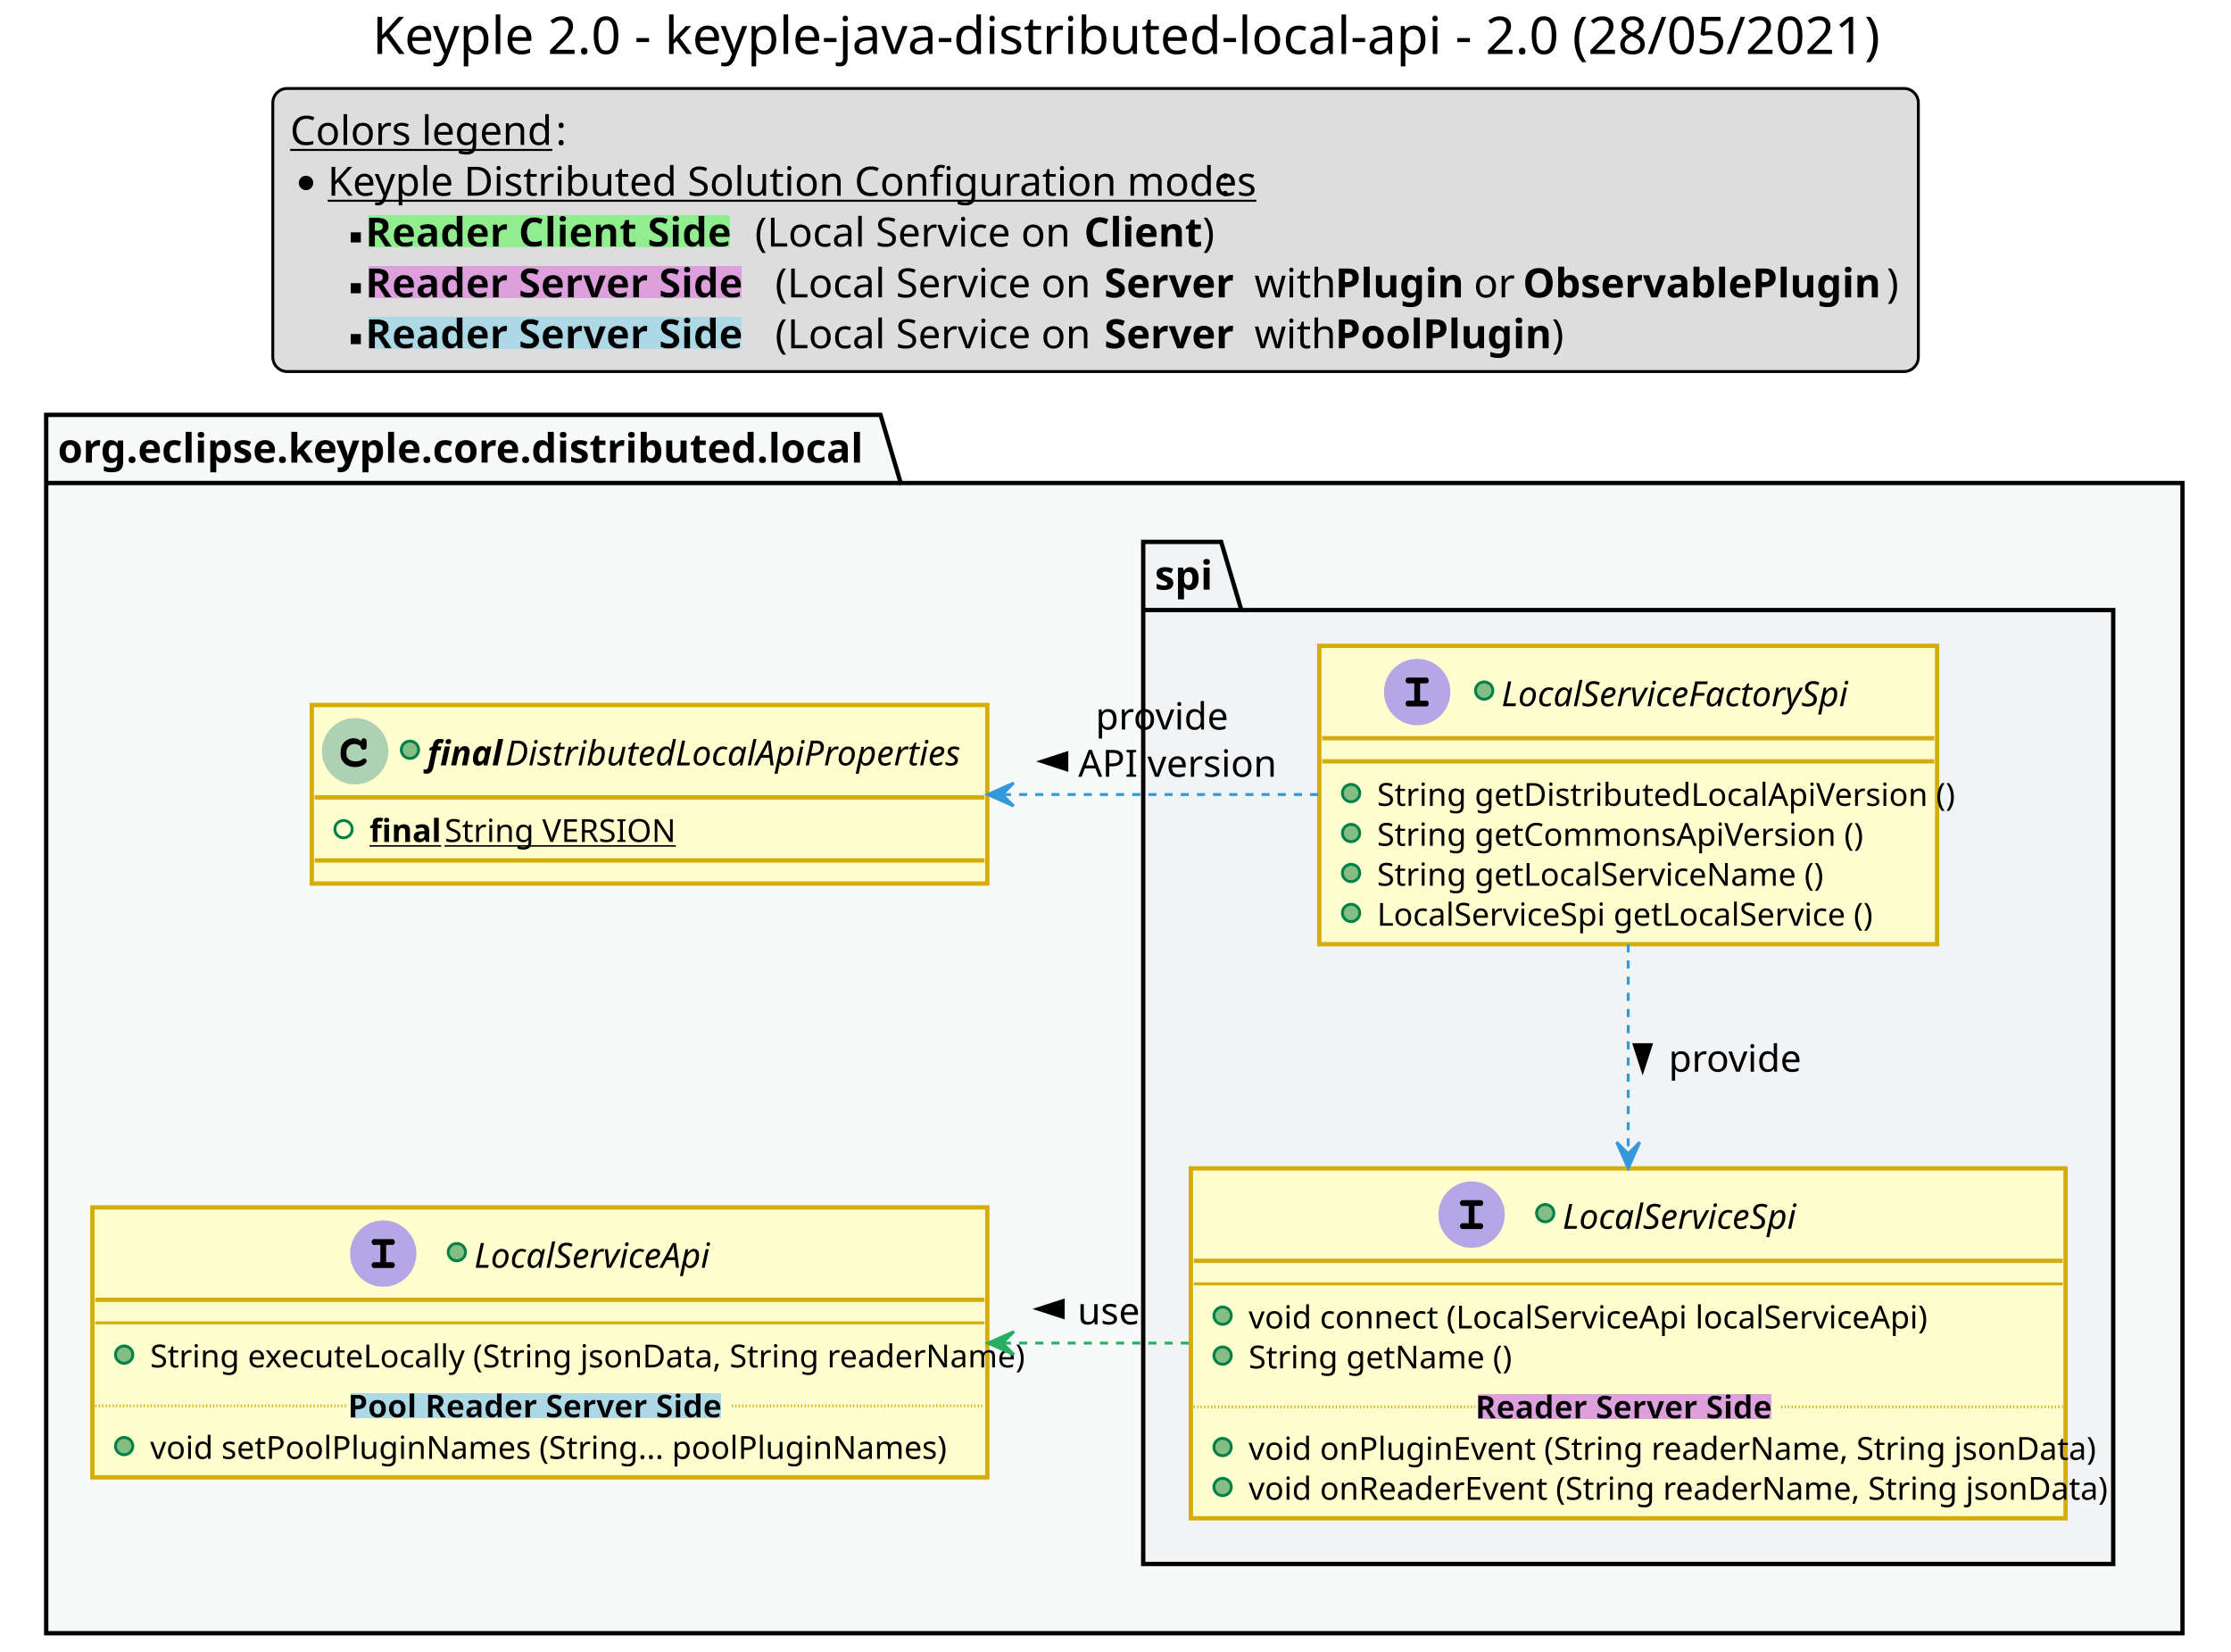
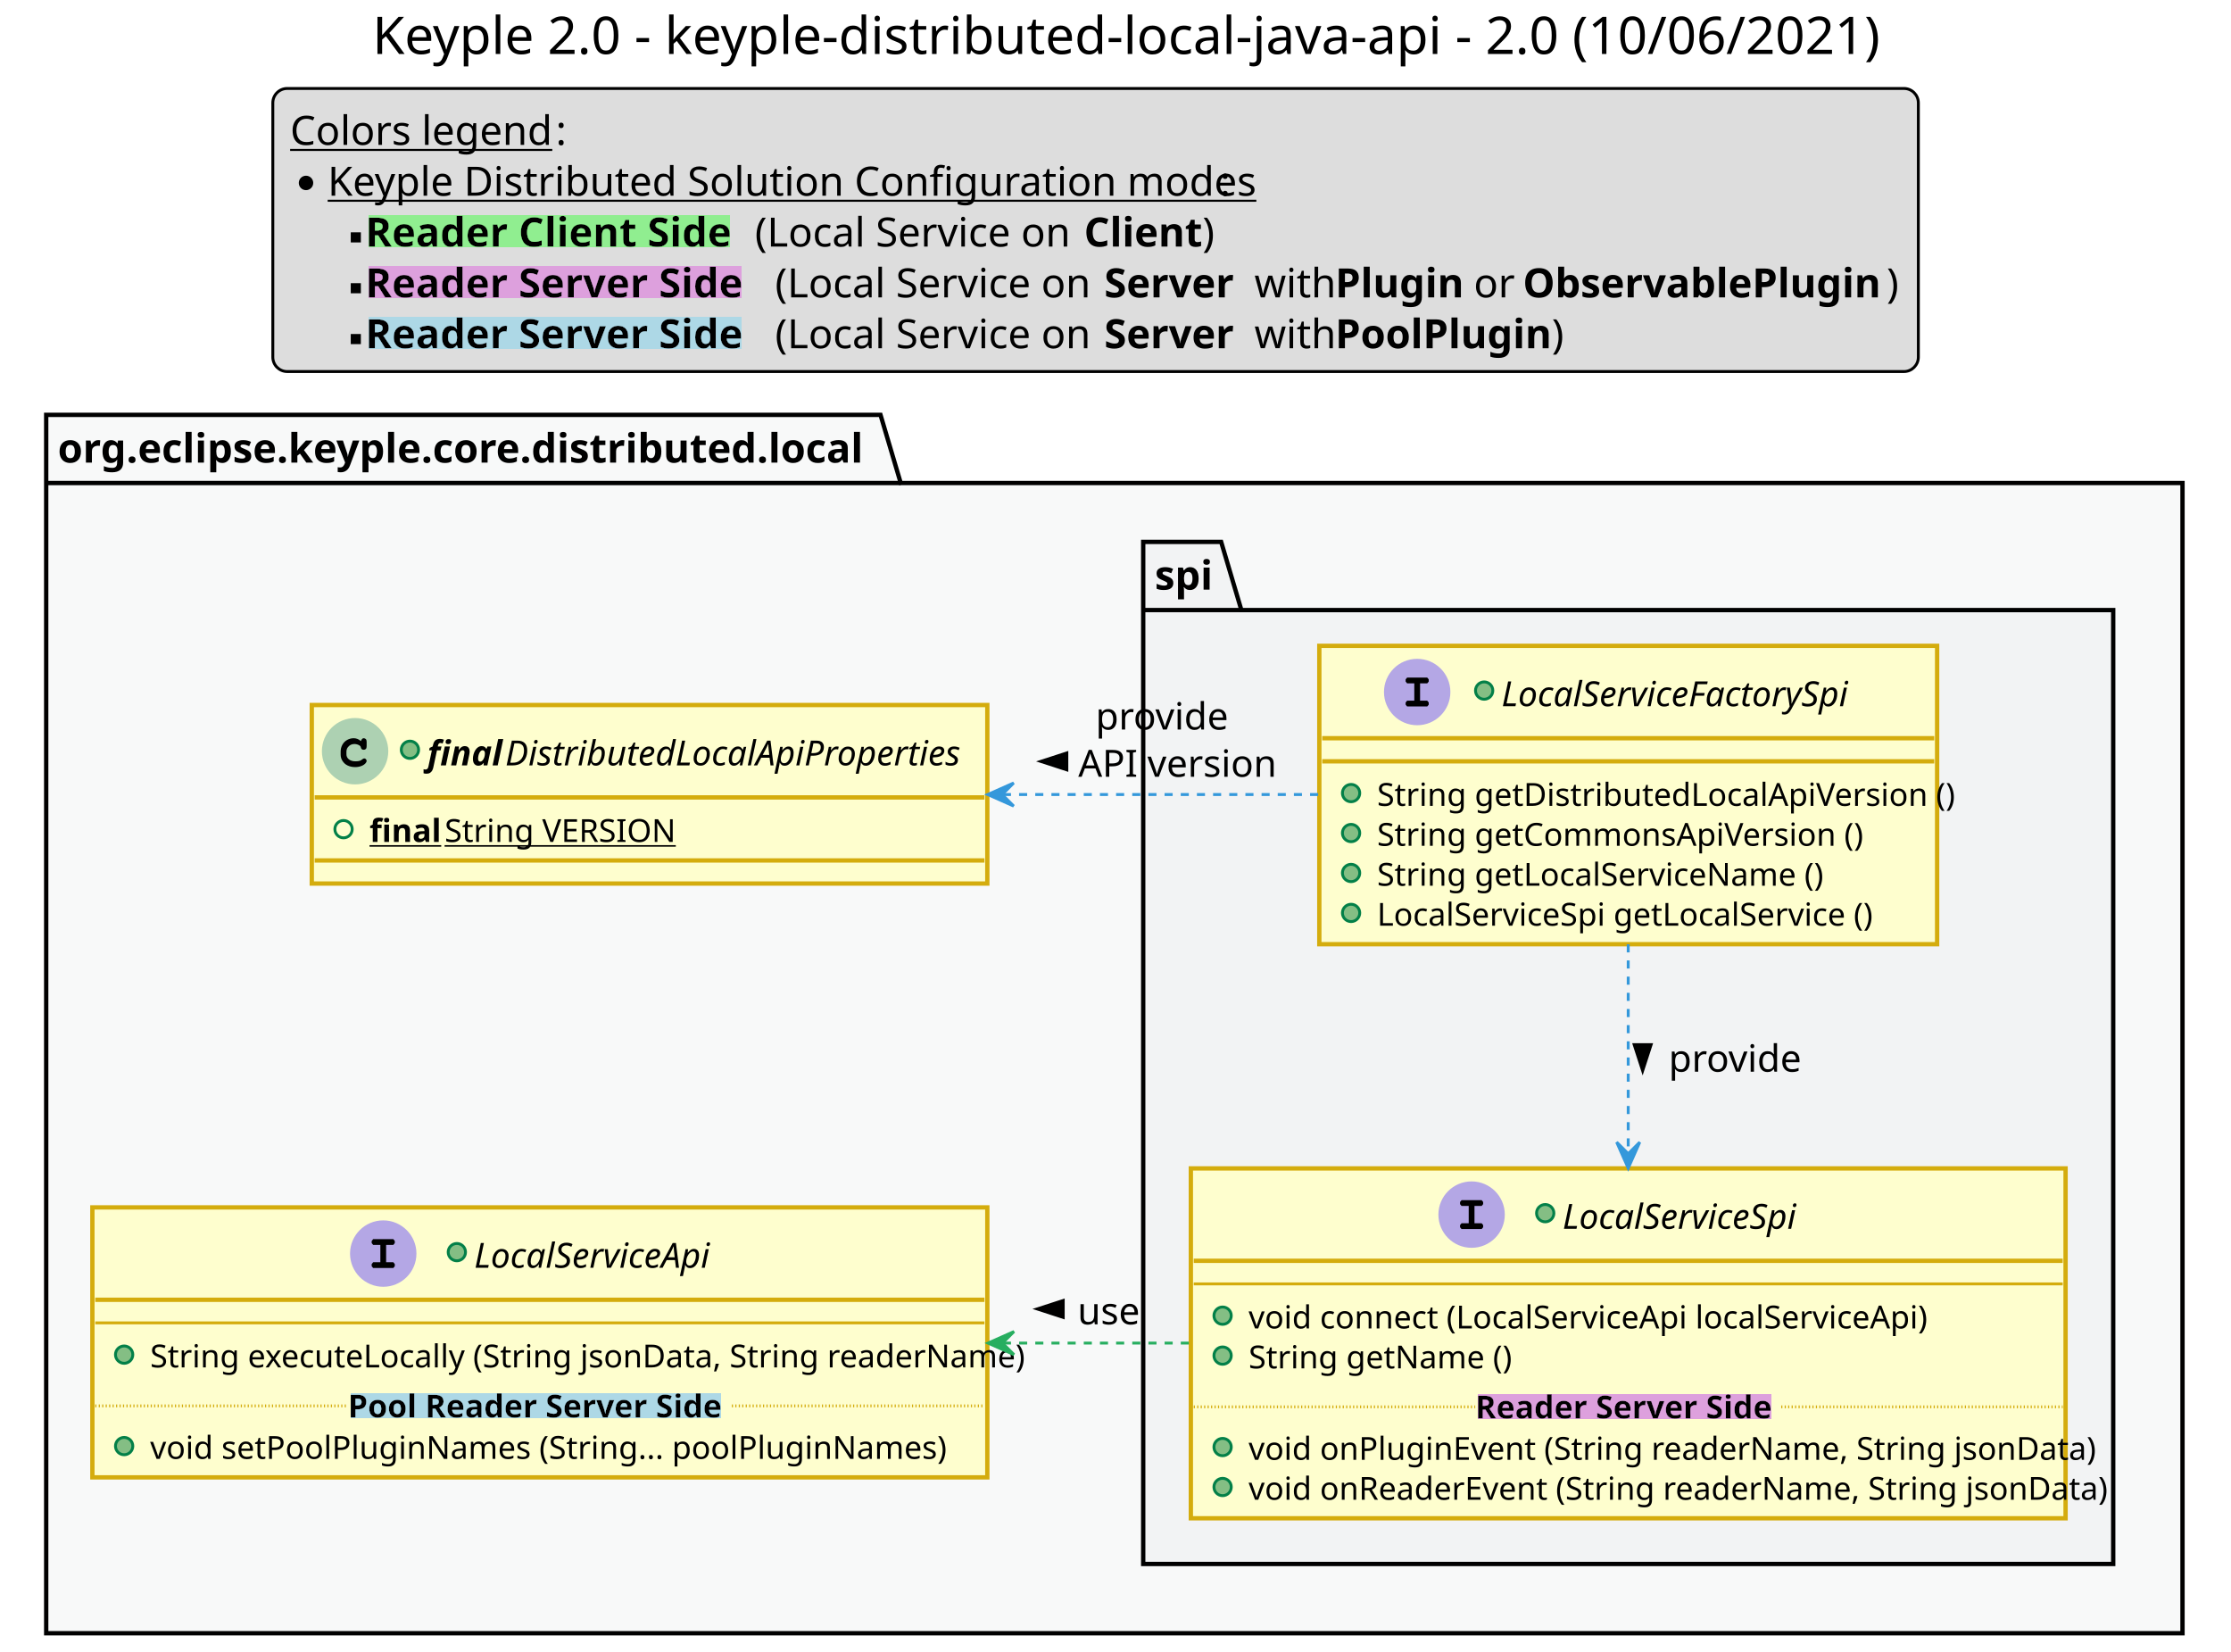
<svg xmlns="http://www.w3.org/2000/svg" contentScriptType="application/ecmascript" contentStyleType="text/css" height="1430px" preserveAspectRatio="none" style="width:1932px;height:1430px;background:#FFFFFF;" version="1.1" viewBox="0 0 1932 1430" width="1932.5px" zoomAndPan="magnify">
  <defs>
-     <filter height="1" id="bmqo2ihafdlhj0" width="1" x="0" y="0">
+     <filter height="1" id="b9b557582lw7d0" width="1" x="0" y="0">
      <feFlood flood-color="#90EE90" result="flood" />
      <feComposite in="SourceGraphic" in2="flood" operator="over" />
    </filter>
-     <filter height="1" id="bmqo2ihafdlhj1" width="1" x="0" y="0">
+     <filter height="1" id="b9b557582lw7d1" width="1" x="0" y="0">
      <feFlood flood-color="#DDA0DD" result="flood" />
      <feComposite in="SourceGraphic" in2="flood" operator="over" />
    </filter>
-     <filter height="1" id="bmqo2ihafdlhj2" width="1" x="0" y="0">
+     <filter height="1" id="b9b557582lw7d2" width="1" x="0" y="0">
      <feFlood flood-color="#ADD8E6" result="flood" />
      <feComposite in="SourceGraphic" in2="flood" operator="over" />
    </filter>
  </defs>
  <g>
-     <text fill="#000000" font-family="sans-serif" font-size="45" lengthAdjust="spacing" textLength="1255" x="322.5" y="46.714">Keyple 2.0 - keyple-java-distributed-local-api - 2.0 (28/05/2021)</text>
+     <text fill="#000000" font-family="sans-serif" font-size="45" lengthAdjust="spacing" textLength="1255" x="322.5" y="46.714">Keyple 2.0 - keyple-distributed-local-java-api - 2.0 (10/06/2021)</text>
    <rect fill="#DDDDDD" height="245.117" rx="12.5" ry="12.5" style="stroke:#000000;stroke-width:2.5;" width="1425" x="236.25" y="76.602" />
    <text fill="#000000" font-family="sans-serif" font-size="35" lengthAdjust="spacing" text-decoration="underline" textLength="220" x="251.25" y="125.435">Colors legend</text>
    <text fill="#000000" font-family="sans-serif" font-size="35" lengthAdjust="spacing" textLength="10" x="481.25" y="125.435">:</text>
    <ellipse cx="265" cy="158.398" fill="#000000" rx="6.25" ry="6.25" style="stroke:#000000;stroke-width:0.0;" />
    <text fill="#000000" font-family="sans-serif" font-size="35" lengthAdjust="spacing" text-decoration="underline" textLength="762.5" x="283.75" y="169.458">Keyple Distributed Solution Configuration modes</text>
    <text fill="#000000" font-family="sans-serif" font-size="35" lengthAdjust="spacing" textLength="10" x="1056.25" y="169.458">:</text>
    <rect fill="#000000" height="8.75" style="stroke:#000000;stroke-width:0.0;" width="8.75" x="303.75" y="201.172" />
-     <text fill="#000000" filter="url(#bmqo2ihafdlhj0)" font-family="sans-serif" font-size="35" font-weight="bold" lengthAdjust="spacing" textLength="327.5" x="316.25" y="213.481">Reader Client Side</text>
+     <text fill="#000000" filter="url(#b9b557582lw7d0)" font-family="sans-serif" font-size="35" font-weight="bold" lengthAdjust="spacing" textLength="327.5" x="316.25" y="213.481">Reader Client Side</text>
    <text fill="#000000" font-family="sans-serif" font-size="35" lengthAdjust="spacing" textLength="275" x="653.75" y="213.481">(Local Service on</text>
    <text fill="#000000" font-family="sans-serif" font-size="35" font-weight="bold" lengthAdjust="spacing" textLength="102.5" x="938.75" y="213.481">Client</text>
    <text fill="#000000" font-family="sans-serif" font-size="35" lengthAdjust="spacing" textLength="12.5" x="1041.25" y="213.481">)</text>
    <rect fill="#000000" height="8.75" style="stroke:#000000;stroke-width:0.0;" width="8.75" x="303.75" y="245.195" />
-     <text fill="#000000" filter="url(#bmqo2ihafdlhj1)" font-family="sans-serif" font-size="35" font-weight="bold" lengthAdjust="spacing" textLength="345" x="316.25" y="257.505">Reader Server Side</text>
+     <text fill="#000000" filter="url(#b9b557582lw7d1)" font-family="sans-serif" font-size="35" font-weight="bold" lengthAdjust="spacing" textLength="345" x="316.25" y="257.505">Reader Server Side</text>
    <text fill="#000000" font-family="sans-serif" font-size="35" lengthAdjust="spacing" textLength="275" x="671.25" y="257.505">(Local Service on</text>
    <text fill="#000000" font-family="sans-serif" font-size="35" font-weight="bold" lengthAdjust="spacing" textLength="120" x="956.25" y="257.505">Server</text>
    <text fill="#000000" font-family="sans-serif" font-size="35" lengthAdjust="spacing" textLength="60" x="1086.25" y="257.505">with</text>
    <text fill="#000000" font-family="sans-serif" font-size="35" font-weight="bold" lengthAdjust="spacing" textLength="110" x="1156.25" y="257.505">Plugin</text>
    <text fill="#000000" font-family="sans-serif" font-size="35" lengthAdjust="spacing" textLength="32.5" x="1276.25" y="257.505">or</text>
    <text fill="#000000" font-family="sans-serif" font-size="35" font-weight="bold" lengthAdjust="spacing" textLength="315" x="1318.75" y="257.505">ObservablePlugin</text>
    <text fill="#000000" font-family="sans-serif" font-size="35" lengthAdjust="spacing" textLength="12.5" x="1633.75" y="257.505">)</text>
    <rect fill="#000000" height="8.75" style="stroke:#000000;stroke-width:0.0;" width="8.75" x="303.75" y="289.219" />
-     <text fill="#000000" filter="url(#bmqo2ihafdlhj2)" font-family="sans-serif" font-size="35" font-weight="bold" lengthAdjust="spacing" textLength="345" x="316.25" y="301.528">Reader Server Side</text>
+     <text fill="#000000" filter="url(#b9b557582lw7d2)" font-family="sans-serif" font-size="35" font-weight="bold" lengthAdjust="spacing" textLength="345" x="316.25" y="301.528">Reader Server Side</text>
    <text fill="#000000" font-family="sans-serif" font-size="35" lengthAdjust="spacing" textLength="275" x="671.25" y="301.528">(Local Service on</text>
    <text fill="#000000" font-family="sans-serif" font-size="35" font-weight="bold" lengthAdjust="spacing" textLength="120" x="956.25" y="301.528">Server</text>
    <text fill="#000000" font-family="sans-serif" font-size="35" lengthAdjust="spacing" textLength="60" x="1086.25" y="301.528">with</text>
    <text fill="#000000" font-family="sans-serif" font-size="35" font-weight="bold" lengthAdjust="spacing" textLength="187.5" x="1156.25" y="301.528">PoolPlugin</text>
    <text fill="#000000" font-family="sans-serif" font-size="35" lengthAdjust="spacing" textLength="12.5" x="1343.75" y="301.528">)</text>
    <polygon fill="#F8F9F9" points="40,359.219,762.5,359.219,780,418.242,1890,418.242,1890,1414.219,40,1414.219,40,359.219" style="stroke:#000000;stroke-width:3.75;" />
    <line style="stroke:#000000;stroke-width:3.75;" x1="40" x2="780" y1="418.242" y2="418.242" />
    <text fill="#000000" font-family="sans-serif" font-size="35" font-weight="bold" lengthAdjust="spacing" textLength="707.5" x="50" y="400.552">org.eclipse.keyple.core.distributed.local</text>
    <polygon fill="#F2F3F4" points="990,469.219,1057.5,469.219,1075,528.242,1830,528.242,1830,1354.219,990,1354.219,990,469.219" style="stroke:#000000;stroke-width:3.75;" />
    <line style="stroke:#000000;stroke-width:3.75;" x1="990" x2="1075" y1="528.242" y2="528.242" />
    <text fill="#000000" font-family="sans-serif" font-size="35" font-weight="bold" lengthAdjust="spacing" textLength="52.5" x="1000" y="510.552">spi</text>
    <rect codeLine="56" fill="#FEFECE" height="154.59" id="ApiProperties" style="stroke:#D4AC0D;stroke-width:3.75;" width="585" x="270" y="610.469" />
    <ellipse cx="307.5" cy="650.469" fill="#ADD1B2" rx="27.5" ry="27.5" style="stroke:#ADD1B2;stroke-width:2.5;" />
    <path d="M312.5,641.719 Q313.008,640.469 313.594,639.844 Q314.18,639.219 314.844,639.219 Q316.016,639.219 316.758,639.922 Q317.5,640.625 317.5,642.266 L317.5,646.172 Q317.5,647.812 316.797,648.516 Q316.094,649.219 315,649.219 Q314.023,649.219 313.398,648.789 Q312.773,648.359 312.5,647.227 Q312.383,646.445 311.953,646.016 Q311.172,645.195 309.766,644.727 Q308.359,644.219 306.953,644.219 Q305.195,644.219 303.711,644.922 Q302.266,645.625 301.133,647.188 Q300,648.75 300,650.898 L300,653.203 Q300,655.781 302.109,657.5 Q304.219,659.219 307.969,659.219 Q310.195,659.219 311.758,658.711 Q312.656,658.438 313.672,657.539 Q314.336,657.031 314.688,656.875 Q315.039,656.719 315.469,656.719 Q316.289,656.719 316.875,657.383 Q317.5,658.008 317.5,658.906 Q317.5,659.766 316.641,660.781 Q315.391,662.266 313.398,663.086 Q310.781,664.219 307.578,664.219 Q303.828,664.219 300.82,662.734 Q298.398,661.562 296.68,659.023 Q295,656.484 295,653.477 L295,650.742 Q295,647.617 296.484,644.883 Q298.008,642.148 300.625,640.703 Q303.281,639.219 306.25,639.219 Q308.047,639.219 309.609,639.844 Q311.172,640.469 312.5,641.719 Z " fill="#000000" />
    <ellipse cx="355" cy="649.219" fill="#84BE84" rx="7.5" ry="7.5" style="stroke:#038048;stroke-width:2.5;" />
    <text fill="#000000" font-family="sans-serif" font-size="30" font-style="italic" font-weight="bold" lengthAdjust="spacing" textLength="60" x="370" y="662.744">final</text>
    <text fill="#000000" font-family="sans-serif" font-size="30" font-style="italic" lengthAdjust="spacing" textLength="410" x="437.5" y="662.744">DistributedLocalApiProperties</text>
    <line style="stroke:#D4AC0D;stroke-width:3.75;" x1="272.5" x2="852.5" y1="690.469" y2="690.469" />
    <ellipse cx="297.5" cy="717.969" rx="7.5" ry="7.5" style="stroke:#038048;stroke-width:2.5;fill:none;" />
    <text fill="#000000" font-family="sans-serif" font-size="27.5" font-weight="bold" lengthAdjust="spacing" text-decoration="underline" textLength="57.5" x="320" y="729.016">final</text>
    <text fill="#000000" font-family="sans-serif" font-size="27.5" lengthAdjust="spacing" text-decoration="underline" textLength="190" x="385" y="729.016">String VERSION</text>
    <line style="stroke:#D4AC0D;stroke-width:3.75;" x1="272.5" x2="852.5" y1="745.059" y2="745.059" />
    <rect codeLine="59" fill="#FEFECE" height="233.769" id="LocalServiceApi" style="stroke:#D4AC0D;stroke-width:3.75;" width="775" x="80" y="1045.469" />
    <ellipse cx="331.875" cy="1085.469" fill="#B4A7E5" rx="27.5" ry="27.5" style="stroke:#B4A7E5;stroke-width:2.5;" />
    <path d="M334.375,1077.969 L334.375,1092.969 L339.375,1092.969 L340.586,1092.969 L341.875,1094.531 L341.875,1095.469 L341.875,1096.406 L340.586,1097.969 L339.375,1097.969 L324.375,1097.969 L323.164,1097.969 L321.875,1096.406 L321.875,1095.469 L321.875,1094.531 L323.164,1092.969 L324.375,1092.969 L329.375,1092.969 L329.375,1077.969 L324.375,1077.969 L323.164,1077.969 L321.875,1076.406 L321.875,1075.469 L321.875,1074.531 L323.164,1072.969 L324.375,1072.969 L339.375,1072.969 L340.586,1072.969 L341.875,1074.531 L341.875,1075.469 L341.875,1076.406 L340.586,1077.969 L339.375,1077.969 L334.375,1077.969 Z " fill="#000000" />
    <ellipse cx="395.625" cy="1084.219" fill="#84BE84" rx="7.5" ry="7.5" style="stroke:#038048;stroke-width:2.5;" />
    <text fill="#000000" font-family="sans-serif" font-size="30" font-style="italic" lengthAdjust="spacing" textLength="222.5" x="410.625" y="1097.744">LocalServiceApi</text>
    <line style="stroke:#D4AC0D;stroke-width:3.75;" x1="82.5" x2="852.5" y1="1125.469" y2="1125.469" />
    <line style="stroke:#D4AC0D;stroke-width:2.5;" x1="82.5" x2="852.5" y1="1145.469" y2="1145.469" />
    <ellipse cx="107.5" cy="1172.969" fill="#84BE84" rx="7.5" ry="7.5" style="stroke:#038048;stroke-width:2.5;" />
    <text fill="#000000" font-family="sans-serif" font-size="27.5" lengthAdjust="spacing" textLength="710" x="130" y="1184.016">String executeLocally (String jsonData, String readerName)</text>
    <ellipse cx="107.5" cy="1252.148" fill="#84BE84" rx="7.5" ry="7.5" style="stroke:#038048;stroke-width:2.5;" />
    <text fill="#000000" font-family="sans-serif" font-size="27.5" lengthAdjust="spacing" textLength="627.5" x="130" y="1263.196">void setPoolPluginNames (String... poolPluginNames)</text>
    <line style="stroke:#D4AC0D;stroke-width:2.5;stroke-dasharray:1.0,2.0;" x1="82.5" x2="301.25" y1="1217.353" y2="1217.353" />
-     <text fill="#000000" filter="url(#bmqo2ihafdlhj2)" font-family="sans-serif" font-size="27.5" font-weight="bold" lengthAdjust="spacing" textLength="332.5" x="301.25" y="1227.356">Pool Reader Server Side</text>
+     <text fill="#000000" filter="url(#b9b557582lw7d2)" font-family="sans-serif" font-size="27.5" font-weight="bold" lengthAdjust="spacing" textLength="332.5" x="301.25" y="1227.356">Pool Reader Server Side</text>
    <line style="stroke:#D4AC0D;stroke-width:2.5;stroke-dasharray:1.0,2.0;" x1="633.75" x2="852.5" y1="1217.353" y2="1217.353" />
    <rect codeLine="66" fill="#FEFECE" height="258.359" id="LocalServiceFactorySpi" style="stroke:#D4AC0D;stroke-width:3.75;" width="535" x="1142.5" y="559.219" />
    <ellipse cx="1227.25" cy="599.219" fill="#B4A7E5" rx="27.5" ry="27.5" style="stroke:#B4A7E5;stroke-width:2.5;" />
    <path d="M1229.75,591.719 L1229.75,606.719 L1234.75,606.719 L1235.961,606.719 L1237.25,608.281 L1237.25,609.219 L1237.25,610.156 L1235.961,611.719 L1234.75,611.719 L1219.75,611.719 L1218.539,611.719 L1217.25,610.156 L1217.25,609.219 L1217.25,608.281 L1218.539,606.719 L1219.75,606.719 L1224.75,606.719 L1224.75,591.719 L1219.75,591.719 L1218.539,591.719 L1217.25,590.156 L1217.25,589.219 L1217.25,588.281 L1218.539,586.719 L1219.75,586.719 L1234.75,586.719 L1235.961,586.719 L1237.25,588.281 L1237.25,589.219 L1237.25,590.156 L1235.961,591.719 L1234.75,591.719 L1229.75,591.719 Z " fill="#000000" />
    <ellipse cx="1285.25" cy="597.969" fill="#84BE84" rx="7.5" ry="7.5" style="stroke:#038048;stroke-width:2.5;" />
    <text fill="#000000" font-family="sans-serif" font-size="30" font-style="italic" lengthAdjust="spacing" textLength="322.5" x="1300.25" y="611.494">LocalServiceFactorySpi</text>
    <line style="stroke:#D4AC0D;stroke-width:3.75;" x1="1145" x2="1675" y1="639.219" y2="639.219" />
    <line style="stroke:#D4AC0D;stroke-width:3.75;" x1="1145" x2="1675" y1="659.219" y2="659.219" />
    <ellipse cx="1170" cy="686.719" fill="#84BE84" rx="7.5" ry="7.5" style="stroke:#038048;stroke-width:2.5;" />
    <text fill="#000000" font-family="sans-serif" font-size="27.5" lengthAdjust="spacing" textLength="470" x="1192.5" y="697.766">String getDistributedLocalApiVersion ()</text>
    <ellipse cx="1170" cy="721.309" fill="#84BE84" rx="7.5" ry="7.5" style="stroke:#038048;stroke-width:2.5;" />
    <text fill="#000000" font-family="sans-serif" font-size="27.5" lengthAdjust="spacing" textLength="395" x="1192.5" y="732.356">String getCommonsApiVersion ()</text>
    <ellipse cx="1170" cy="755.898" fill="#84BE84" rx="7.5" ry="7.5" style="stroke:#038048;stroke-width:2.5;" />
    <text fill="#000000" font-family="sans-serif" font-size="27.5" lengthAdjust="spacing" textLength="367.5" x="1192.5" y="766.946">String getLocalServiceName ()</text>
    <ellipse cx="1170" cy="790.488" fill="#84BE84" rx="7.5" ry="7.5" style="stroke:#038048;stroke-width:2.5;" />
    <text fill="#000000" font-family="sans-serif" font-size="27.5" lengthAdjust="spacing" textLength="425" x="1192.5" y="801.536">LocalServiceSpi getLocalService ()</text>
    <rect codeLine="72" fill="#FEFECE" height="302.949" id="LocalServiceSpi" style="stroke:#D4AC0D;stroke-width:3.75;" width="757.5" x="1031.25" y="1011.719" />
    <ellipse cx="1274.375" cy="1051.719" fill="#B4A7E5" rx="27.5" ry="27.5" style="stroke:#B4A7E5;stroke-width:2.5;" />
    <path d="M1276.875,1044.219 L1276.875,1059.219 L1281.875,1059.219 L1283.086,1059.219 L1284.375,1060.781 L1284.375,1061.719 L1284.375,1062.656 L1283.086,1064.219 L1281.875,1064.219 L1266.875,1064.219 L1265.664,1064.219 L1264.375,1062.656 L1264.375,1061.719 L1264.375,1060.781 L1265.664,1059.219 L1266.875,1059.219 L1271.875,1059.219 L1271.875,1044.219 L1266.875,1044.219 L1265.664,1044.219 L1264.375,1042.656 L1264.375,1041.719 L1264.375,1040.781 L1265.664,1039.219 L1266.875,1039.219 L1281.875,1039.219 L1283.086,1039.219 L1284.375,1040.781 L1284.375,1041.719 L1284.375,1042.656 L1283.086,1044.219 L1281.875,1044.219 L1276.875,1044.219 Z " fill="#000000" />
    <ellipse cx="1338.125" cy="1050.469" fill="#84BE84" rx="7.5" ry="7.5" style="stroke:#038048;stroke-width:2.5;" />
    <text fill="#000000" font-family="sans-serif" font-size="30" font-style="italic" lengthAdjust="spacing" textLength="222.5" x="1353.125" y="1063.994">LocalServiceSpi</text>
    <line style="stroke:#D4AC0D;stroke-width:3.75;" x1="1033.75" x2="1786.25" y1="1091.719" y2="1091.719" />
    <line style="stroke:#D4AC0D;stroke-width:2.5;" x1="1033.75" x2="1786.25" y1="1111.719" y2="1111.719" />
    <ellipse cx="1058.75" cy="1139.219" fill="#84BE84" rx="7.5" ry="7.5" style="stroke:#038048;stroke-width:2.5;" />
    <text fill="#000000" font-family="sans-serif" font-size="27.5" lengthAdjust="spacing" textLength="575" x="1081.25" y="1150.266">void connect (LocalServiceApi localServiceApi)</text>
    <ellipse cx="1058.75" cy="1173.809" fill="#84BE84" rx="7.5" ry="7.5" style="stroke:#038048;stroke-width:2.5;" />
    <text fill="#000000" font-family="sans-serif" font-size="27.5" lengthAdjust="spacing" textLength="210" x="1081.25" y="1184.856">String getName ()</text>
    <ellipse cx="1058.75" cy="1252.988" fill="#84BE84" rx="7.5" ry="7.5" style="stroke:#038048;stroke-width:2.5;" />
    <text fill="#000000" font-family="sans-serif" font-size="27.5" lengthAdjust="spacing" textLength="675" x="1081.25" y="1264.036">void onPluginEvent (String readerName, String jsonData)</text>
    <ellipse cx="1058.75" cy="1287.578" fill="#84BE84" rx="7.5" ry="7.5" style="stroke:#038048;stroke-width:2.5;" />
    <text fill="#000000" font-family="sans-serif" font-size="27.5" lengthAdjust="spacing" textLength="692.5" x="1081.25" y="1298.626">void onReaderEvent (String readerName, String jsonData)</text>
    <line style="stroke:#D4AC0D;stroke-width:2.5;stroke-dasharray:1.0,2.0;" x1="1033.75" x2="1277.5" y1="1218.193" y2="1218.193" />
-     <text fill="#000000" filter="url(#bmqo2ihafdlhj1)" font-family="sans-serif" font-size="27.5" font-weight="bold" lengthAdjust="spacing" textLength="265" x="1277.5" y="1228.196">Reader Server Side</text>
+     <text fill="#000000" filter="url(#b9b557582lw7d1)" font-family="sans-serif" font-size="27.5" font-weight="bold" lengthAdjust="spacing" textLength="265" x="1277.5" y="1228.196">Reader Server Side</text>
    <line style="stroke:#D4AC0D;stroke-width:2.5;stroke-dasharray:1.0,2.0;" x1="1542.5" x2="1786.25" y1="1218.193" y2="1218.193" />
    <path codeLine="85" d="M868.495,687.969 C957.982,687.969 1055.08,687.969 1142.017,687.969 " fill="none" id="ApiProperties-backto-LocalServiceFactorySpi" style="stroke:#3498DB;stroke-width:2.5;stroke-dasharray:7.0,7.0;" />
    <polygon fill="#3498DB" points="855.347,687.969,877.847,697.969,867.847,687.969,877.847,677.969,855.347,687.969" style="stroke:#3498DB;stroke-width:2.5;" />
    <text fill="#000000" font-family="sans-serif" font-size="32.5" lengthAdjust="spacing" textLength="100" x="948.75" y="631.707">provide</text>
    <polygon fill="#000000" points="901.25,659.287,923.863,666.634,923.863,651.94,901.25,659.287" style="stroke:#000000;stroke-width:2.5;" />
    <text fill="#000000" font-family="sans-serif" font-size="32.5" lengthAdjust="spacing" textLength="162.5" x="933.75" y="672.585">API version</text>
    <path codeLine="86" d="M1410,817.659 C1410,873.496 1410,939.701 1410,998.969 " fill="none" id="LocalServiceFactorySpi-to-LocalServiceSpi" style="stroke:#3498DB;stroke-width:2.5;stroke-dasharray:7.0,7.0;" />
    <polygon fill="#3498DB" points="1410,1011.506,1420,989.006,1410,999.006,1400,989.006,1410,1011.506" style="stroke:#3498DB;stroke-width:2.5;" />
    <polygon fill="#000000" points="1422.5,927.158,1429.847,904.545,1415.153,904.545,1422.5,927.158" style="stroke:#000000;stroke-width:2.5;" />
    <text fill="#000000" font-family="sans-serif" font-size="32.5" lengthAdjust="spacing" textLength="100" x="1445" y="927.957">provide</text>
    <path codeLine="88" d="M868.518,1162.969 C922.288,1162.969 977.305,1162.969 1030.682,1162.969 " fill="none" id="LocalServiceApi-backto-LocalServiceSpi" style="stroke:#27AE60;stroke-width:2.5;stroke-dasharray:7.0,7.0;" />
    <polygon fill="#27AE60" points="855.612,1162.969,878.112,1172.969,868.112,1162.969,878.112,1152.969,855.612,1162.969" style="stroke:#27AE60;stroke-width:2.5;" />
    <polygon fill="#000000" points="898.125,1133.408,920.738,1140.755,920.738,1126.061,898.125,1133.408" style="stroke:#000000;stroke-width:2.5;" />
    <text fill="#000000" font-family="sans-serif" font-size="32.5" lengthAdjust="spacing" textLength="52.5" x="933.125" y="1146.707">use</text>
  </g>
</svg>
